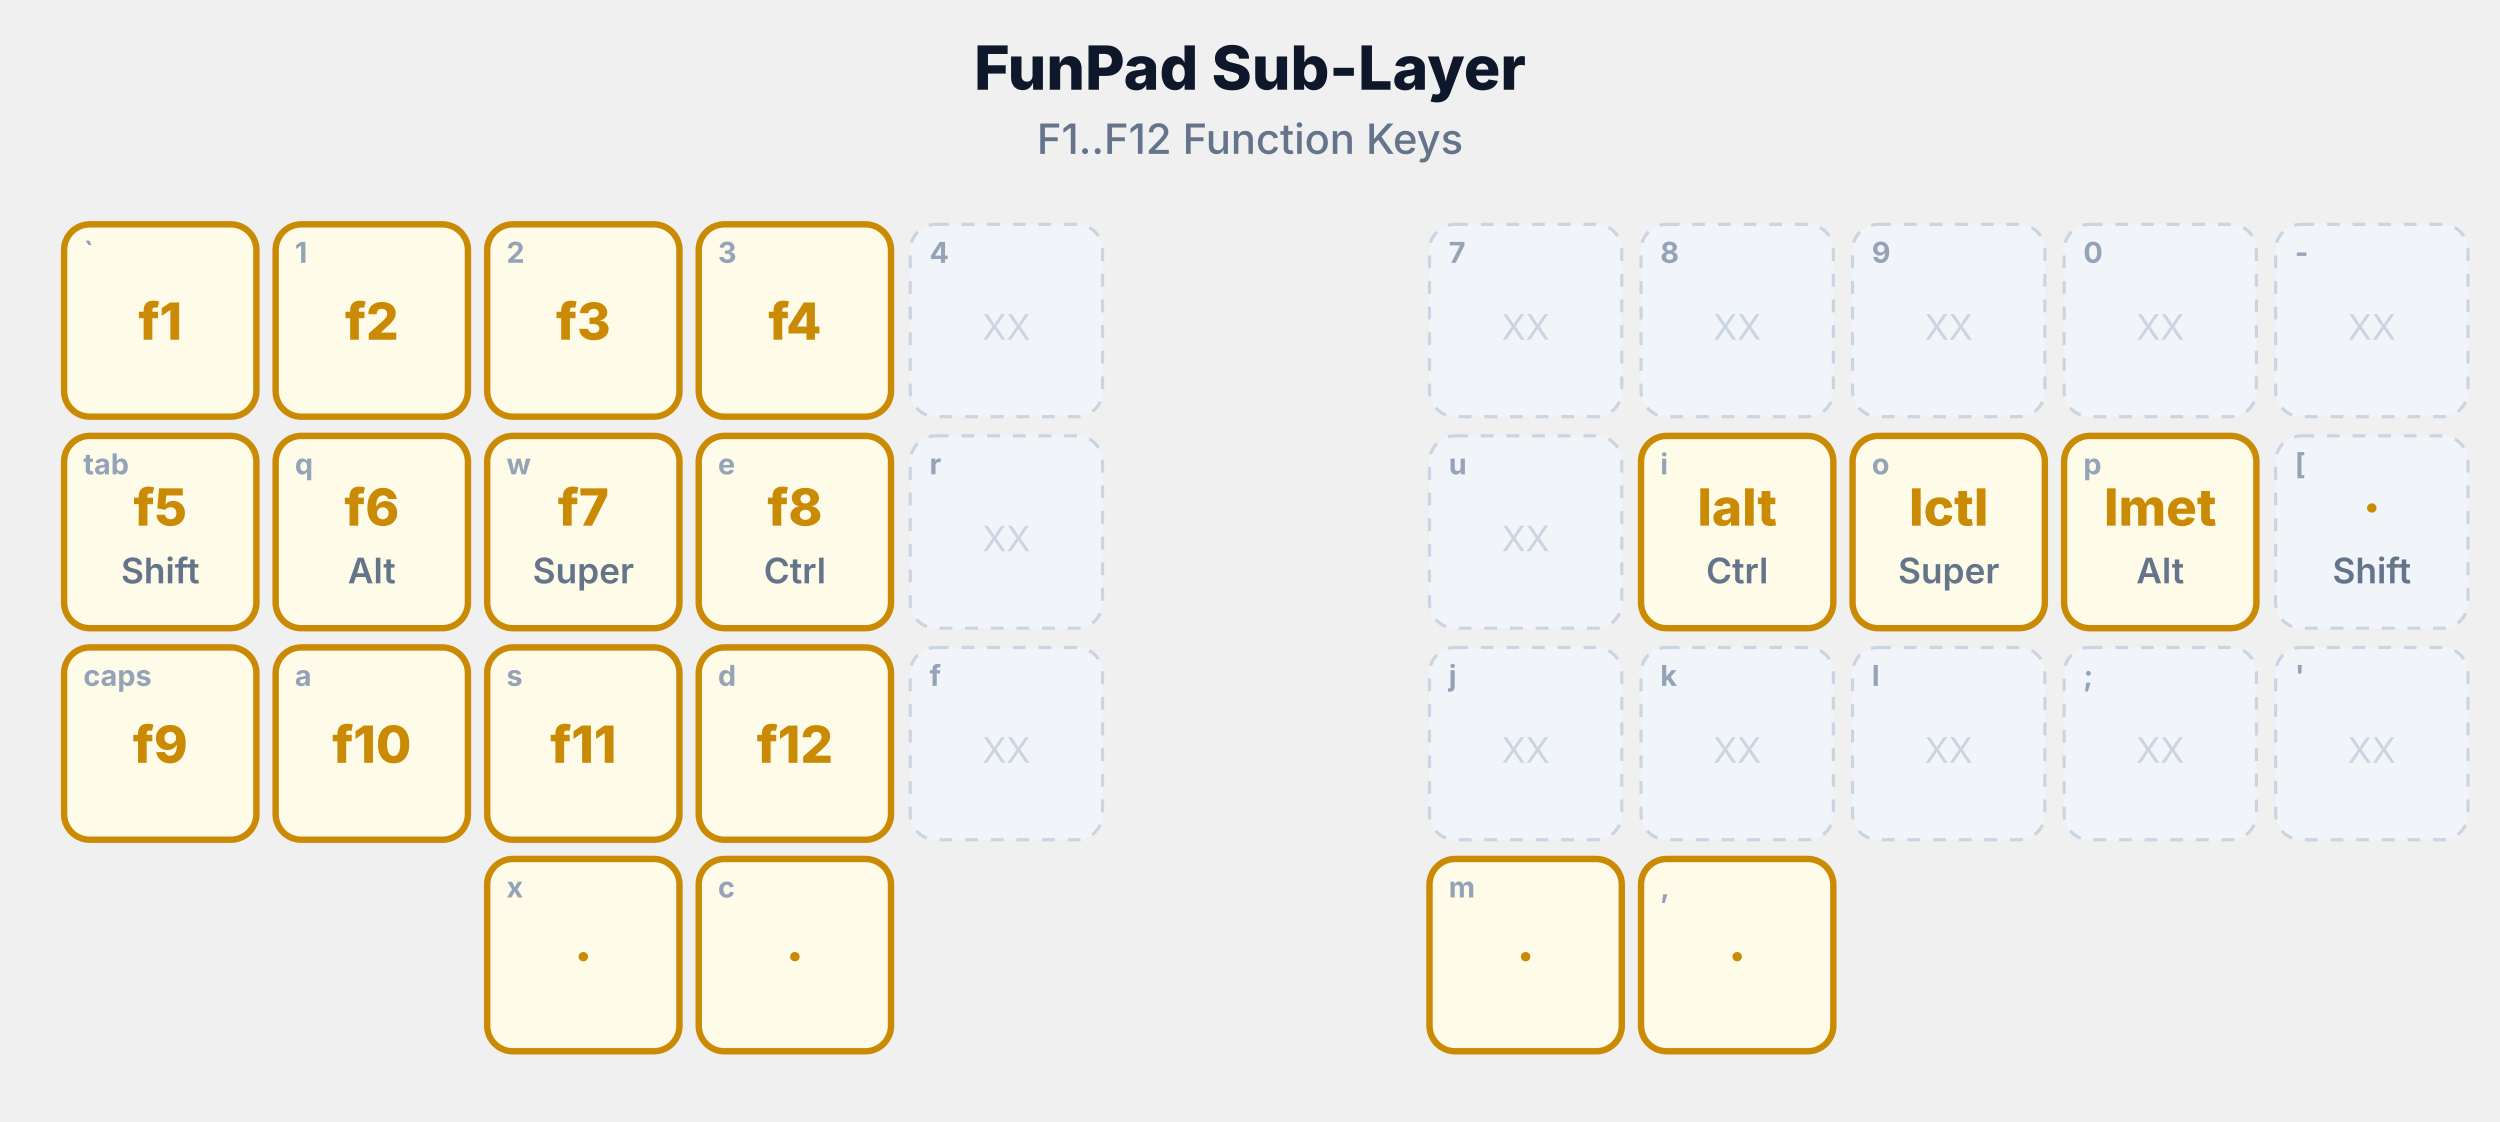
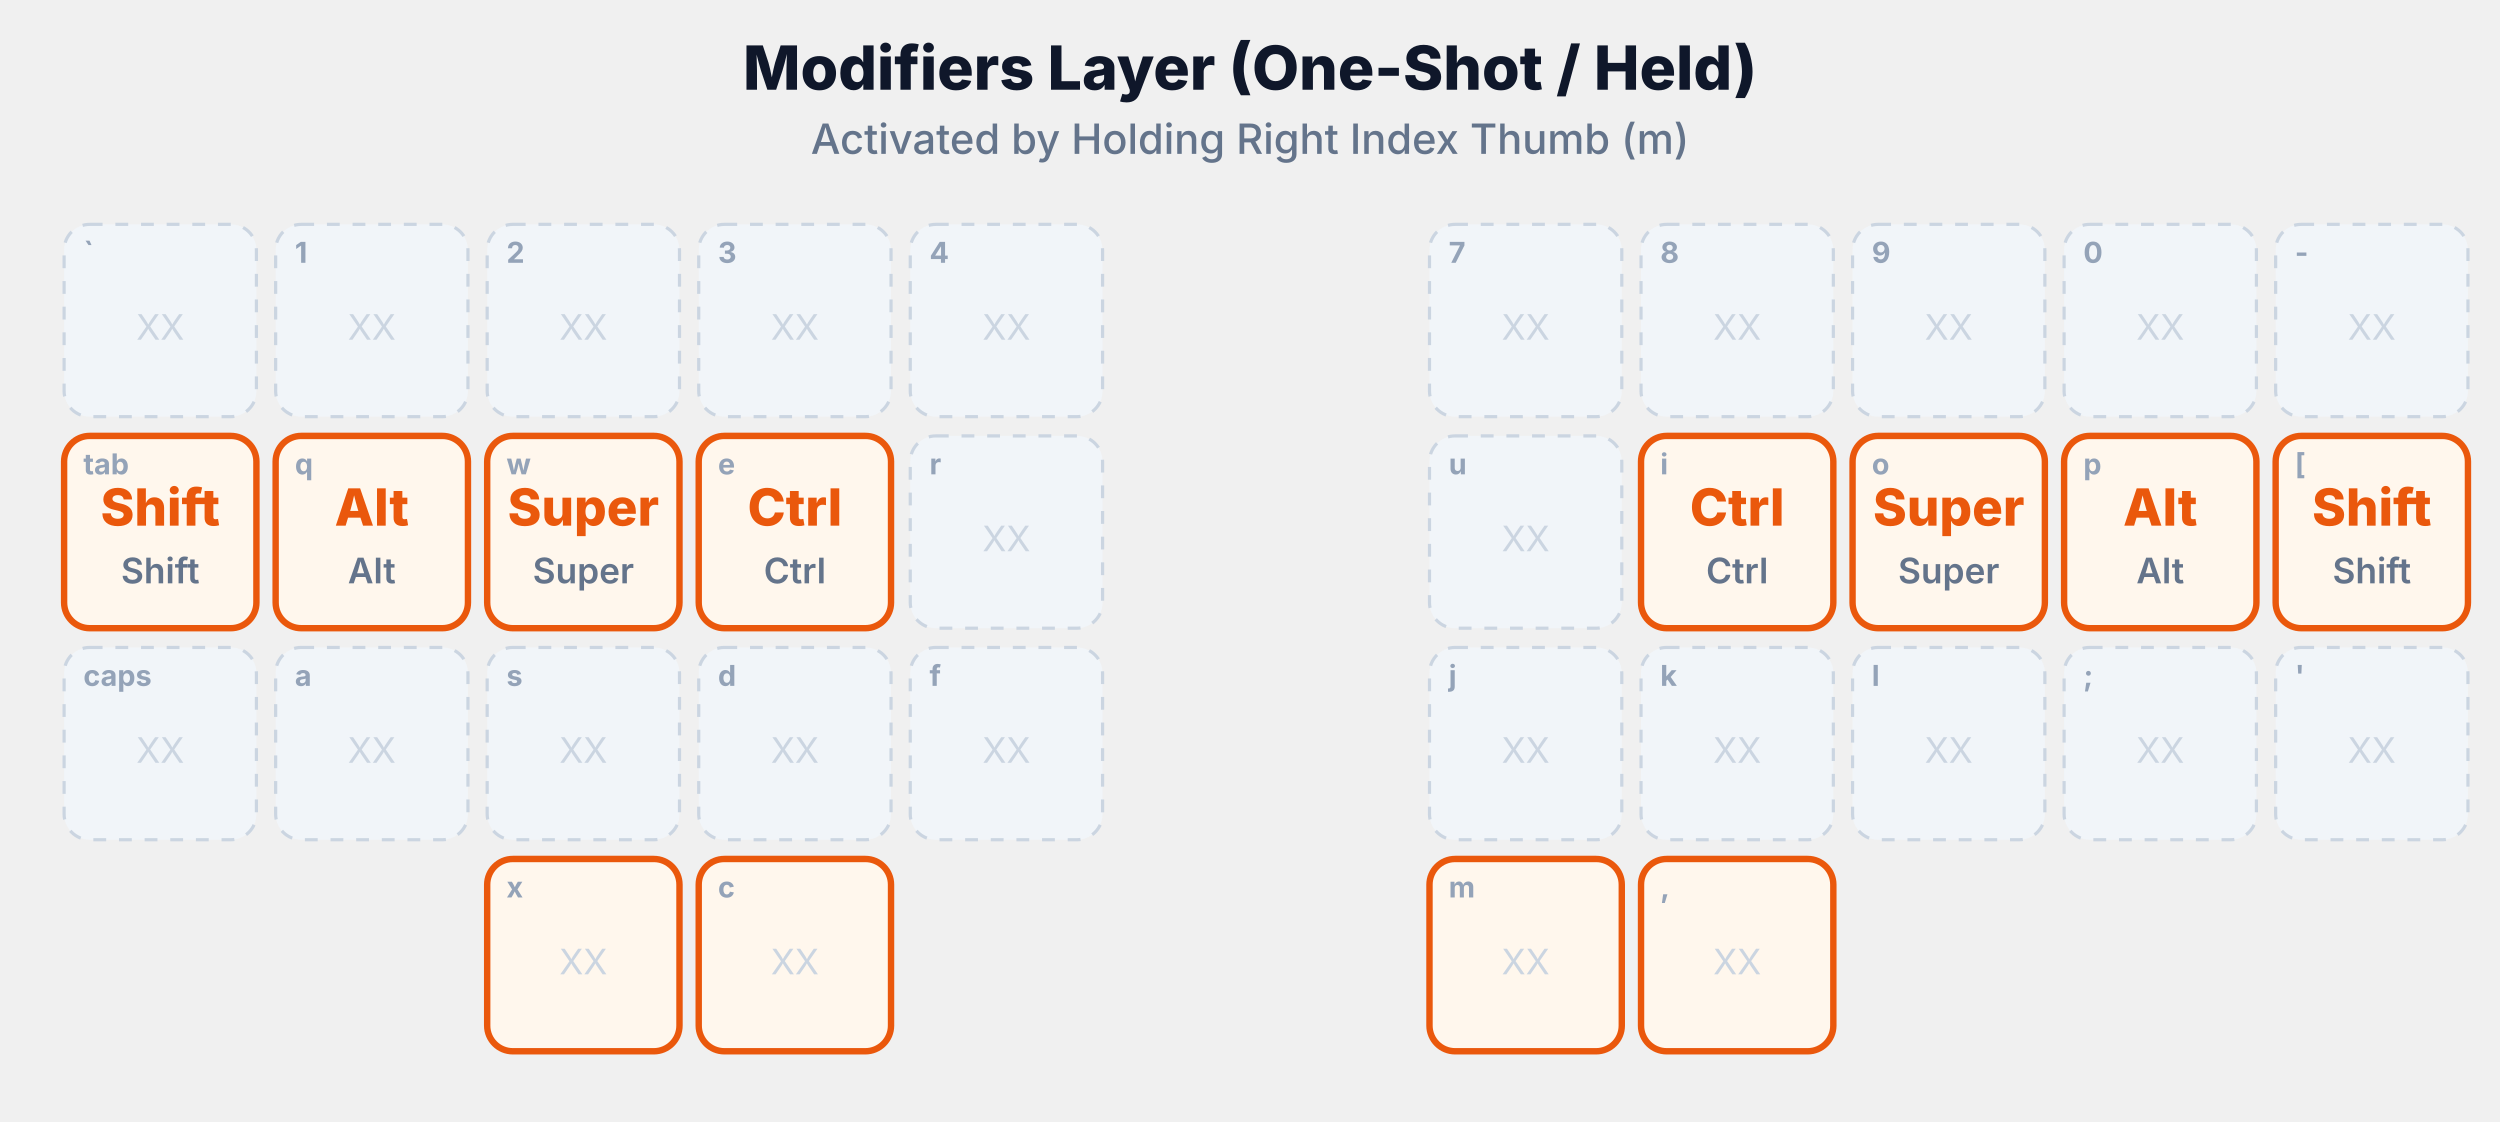
<svg xmlns="http://www.w3.org/2000/svg" viewBox="0 0 780 350">
  <style>
    :root { color-scheme: light dark; }
    rect.key { fill: #ffffff; stroke: #cbd5e1; stroke-width: 1.5px; rx: 8px; ry: 8px; }
    rect.gap { fill: #f1f5f9; stroke: #cbd5e1; stroke-dasharray: 4 4; rx: 8px; ry: 8px; }
-     rect.active { fill: #fefce8; stroke: #ca8a04; stroke-width: 2px; rx: 8px; ry: 8px; }
+     rect.active { fill: #fff7ed; stroke: #ea580c; stroke-width: 2px; rx: 8px; ry: 8px; }
    text { font-family: system-ui, -apple-system, sans-serif; text-anchor: middle; }
    text.title { font-size: 19px; font-weight: 800; fill: #0f172a; }
    text.subtitle { font-size: 13px; font-weight: 500; fill: #64748b; }
    text.phys { font-size: 9px; font-weight: 700; fill: #94a3b8; text-anchor: start; }
-     text.main { font-size: 16px; font-weight: 800; fill: #ca8a04; }
+     text.main { font-size: 16px; font-weight: 800; fill: #ea580c; }
    text.sub { font-size: 11px; font-weight: 600; fill: #64748b; }
    text.dead { font-size: 11px; fill: #cbd5e1; }
    @media (prefers-color-scheme: dark) {
      rect.key { fill: #1e293b; stroke: #334155; }
      rect.gap { fill: #0f172a; stroke: #334155; }
-       rect.active { fill: #422006; stroke: #facc15; }
+       rect.active { fill: #2e1065; stroke: #c084fc; }
      text.title { fill: #f8fafc; }
      text.subtitle { fill: #94a3b8; }
      text.phys { fill: #64748b; }
-       text.main { fill: #facc15; }
+       text.main { fill: #c084fc; }
      text.sub { fill: #94a3b8; }
      text.dead { fill: #475569; }
    }
  </style>
-   <text x="390" y="28" class="title">FunPad Sub-Layer</text>
-   <text x="390" y="48" class="subtitle">F1..F12 Function Keys</text>
+   <text x="390" y="28" class="title">Modifiers Layer (One-Shot / Held)</text>
+   <text x="390" y="48" class="subtitle">Activated by Holding Right Index Thumb (m)</text>
  <g transform="translate(20,70)">
-     <rect width="60" height="60" class="active" />
+     <rect width="60" height="60" class="gap" />
    <text x="6" y="12" class="phys">`</text>
-     <text x="30" y="36" class="main">f1</text>
+     <text x="30" y="36" class="dead">XX</text>
  </g>
  <g transform="translate(86,70)">
-     <rect width="60" height="60" class="active" />
+     <rect width="60" height="60" class="gap" />
    <text x="6" y="12" class="phys">1</text>
-     <text x="30" y="36" class="main">f2</text>
+     <text x="30" y="36" class="dead">XX</text>
  </g>
  <g transform="translate(152,70)">
-     <rect width="60" height="60" class="active" />
+     <rect width="60" height="60" class="gap" />
    <text x="6" y="12" class="phys">2</text>
-     <text x="30" y="36" class="main">f3</text>
+     <text x="30" y="36" class="dead">XX</text>
  </g>
  <g transform="translate(218,70)">
-     <rect width="60" height="60" class="active" />
+     <rect width="60" height="60" class="gap" />
    <text x="6" y="12" class="phys">3</text>
-     <text x="30" y="36" class="main">f4</text>
+     <text x="30" y="36" class="dead">XX</text>
  </g>
  <g transform="translate(284,70)">
    <rect width="60" height="60" class="gap" />
    <text x="6" y="12" class="phys">4</text>
    <text x="30" y="36" class="dead">XX</text>
  </g>
  <g transform="translate(446,70)">
    <rect width="60" height="60" class="gap" />
    <text x="6" y="12" class="phys">7</text>
    <text x="30" y="36" class="dead">XX</text>
  </g>
  <g transform="translate(512,70)">
    <rect width="60" height="60" class="gap" />
    <text x="6" y="12" class="phys">8</text>
    <text x="30" y="36" class="dead">XX</text>
  </g>
  <g transform="translate(578,70)">
    <rect width="60" height="60" class="gap" />
    <text x="6" y="12" class="phys">9</text>
    <text x="30" y="36" class="dead">XX</text>
  </g>
  <g transform="translate(644,70)">
    <rect width="60" height="60" class="gap" />
    <text x="6" y="12" class="phys">0</text>
    <text x="30" y="36" class="dead">XX</text>
  </g>
  <g transform="translate(710,70)">
    <rect width="60" height="60" class="gap" />
    <text x="6" y="12" class="phys">-</text>
    <text x="30" y="36" class="dead">XX</text>
  </g>
  <g transform="translate(20,136)">
    <rect width="60" height="60" class="active" />
    <text x="6" y="12" class="phys">tab</text>
-     <text x="30" y="28" class="main">f5</text>
+     <text x="30" y="28" class="main">Shift</text>
    <text x="30" y="46" class="sub" font-weight="700" fill="#ea580c">Shift</text>
  </g>
  <g transform="translate(86,136)">
    <rect width="60" height="60" class="active" />
    <text x="6" y="12" class="phys">q</text>
-     <text x="30" y="28" class="main">f6</text>
+     <text x="30" y="28" class="main">Alt</text>
    <text x="30" y="46" class="sub" font-weight="700" fill="#ea580c">Alt</text>
  </g>
  <g transform="translate(152,136)">
    <rect width="60" height="60" class="active" />
    <text x="6" y="12" class="phys">w</text>
-     <text x="30" y="28" class="main">f7</text>
+     <text x="30" y="28" class="main">Super</text>
    <text x="30" y="46" class="sub" font-weight="700" fill="#ea580c">Super</text>
  </g>
  <g transform="translate(218,136)">
    <rect width="60" height="60" class="active" />
    <text x="6" y="12" class="phys">e</text>
-     <text x="30" y="28" class="main">f8</text>
+     <text x="30" y="28" class="main">Ctrl</text>
    <text x="30" y="46" class="sub" font-weight="700" fill="#ea580c">Ctrl</text>
  </g>
  <g transform="translate(284,136)">
    <rect width="60" height="60" class="gap" />
    <text x="6" y="12" class="phys">r</text>
    <text x="30" y="36" class="dead">XX</text>
  </g>
  <g transform="translate(446,136)">
    <rect width="60" height="60" class="gap" />
    <text x="6" y="12" class="phys">u</text>
    <text x="30" y="36" class="dead">XX</text>
  </g>
  <g transform="translate(512,136)">
    <rect width="60" height="60" class="active" />
    <text x="6" y="12" class="phys">i</text>
-     <text x="30" y="28" class="main">lalt</text>
+     <text x="30" y="28" class="main">Ctrl</text>
    <text x="30" y="46" class="sub" font-weight="700" fill="#ea580c">Ctrl</text>
  </g>
  <g transform="translate(578,136)">
    <rect width="60" height="60" class="active" />
    <text x="6" y="12" class="phys">o</text>
-     <text x="30" y="28" class="main">lctl</text>
+     <text x="30" y="28" class="main">Super</text>
    <text x="30" y="46" class="sub" font-weight="700" fill="#ea580c">Super</text>
  </g>
  <g transform="translate(644,136)">
    <rect width="60" height="60" class="active" />
    <text x="6" y="12" class="phys">p</text>
-     <text x="30" y="28" class="main">lmet</text>
+     <text x="30" y="28" class="main">Alt</text>
    <text x="30" y="46" class="sub" font-weight="700" fill="#ea580c">Alt</text>
  </g>
  <g transform="translate(710,136)">
-     <rect width="60" height="60" class="gap" />
+     <rect width="60" height="60" class="active" />
    <text x="6" y="12" class="phys">[</text>
-     <text x="30" y="28" class="main">·</text>
+     <text x="30" y="28" class="main">Shift</text>
    <text x="30" y="46" class="sub" font-weight="700" fill="#ea580c">Shift</text>
  </g>
  <g transform="translate(20,202)">
-     <rect width="60" height="60" class="active" />
+     <rect width="60" height="60" class="gap" />
    <text x="6" y="12" class="phys">caps</text>
-     <text x="30" y="36" class="main">f9</text>
+     <text x="30" y="36" class="dead">XX</text>
  </g>
  <g transform="translate(86,202)">
-     <rect width="60" height="60" class="active" />
+     <rect width="60" height="60" class="gap" />
    <text x="6" y="12" class="phys">a</text>
-     <text x="30" y="36" class="main">f10</text>
+     <text x="30" y="36" class="dead">XX</text>
  </g>
  <g transform="translate(152,202)">
-     <rect width="60" height="60" class="active" />
+     <rect width="60" height="60" class="gap" />
    <text x="6" y="12" class="phys">s</text>
-     <text x="30" y="36" class="main">f11</text>
+     <text x="30" y="36" class="dead">XX</text>
  </g>
  <g transform="translate(218,202)">
-     <rect width="60" height="60" class="active" />
+     <rect width="60" height="60" class="gap" />
    <text x="6" y="12" class="phys">d</text>
-     <text x="30" y="36" class="main">f12</text>
+     <text x="30" y="36" class="dead">XX</text>
  </g>
  <g transform="translate(284,202)">
    <rect width="60" height="60" class="gap" />
    <text x="6" y="12" class="phys">f</text>
    <text x="30" y="36" class="dead">XX</text>
  </g>
  <g transform="translate(446,202)">
    <rect width="60" height="60" class="gap" />
    <text x="6" y="12" class="phys">j</text>
    <text x="30" y="36" class="dead">XX</text>
  </g>
  <g transform="translate(512,202)">
    <rect width="60" height="60" class="gap" />
    <text x="6" y="12" class="phys">k</text>
    <text x="30" y="36" class="dead">XX</text>
  </g>
  <g transform="translate(578,202)">
    <rect width="60" height="60" class="gap" />
    <text x="6" y="12" class="phys">l</text>
    <text x="30" y="36" class="dead">XX</text>
  </g>
  <g transform="translate(644,202)">
    <rect width="60" height="60" class="gap" />
    <text x="6" y="12" class="phys">;</text>
    <text x="30" y="36" class="dead">XX</text>
  </g>
  <g transform="translate(710,202)">
    <rect width="60" height="60" class="gap" />
    <text x="6" y="12" class="phys">'</text>
    <text x="30" y="36" class="dead">XX</text>
  </g>
  <g transform="translate(152,268)">
    <rect width="60" height="60" class="active" />
    <text x="6" y="12" class="phys">x</text>
-     <text x="30" y="36" class="main">·</text>
+     <text x="30" y="36" class="dead">XX</text>
  </g>
  <g transform="translate(218,268)">
    <rect width="60" height="60" class="active" />
    <text x="6" y="12" class="phys">c</text>
-     <text x="30" y="36" class="main">·</text>
+     <text x="30" y="36" class="dead">XX</text>
  </g>
  <g transform="translate(446,268)">
    <rect width="60" height="60" class="active" />
    <text x="6" y="12" class="phys">m</text>
-     <text x="30" y="36" class="main">·</text>
+     <text x="30" y="36" class="dead">XX</text>
  </g>
  <g transform="translate(512,268)">
    <rect width="60" height="60" class="active" />
    <text x="6" y="12" class="phys">,</text>
-     <text x="30" y="36" class="main">·</text>
+     <text x="30" y="36" class="dead">XX</text>
  </g>
</svg>
